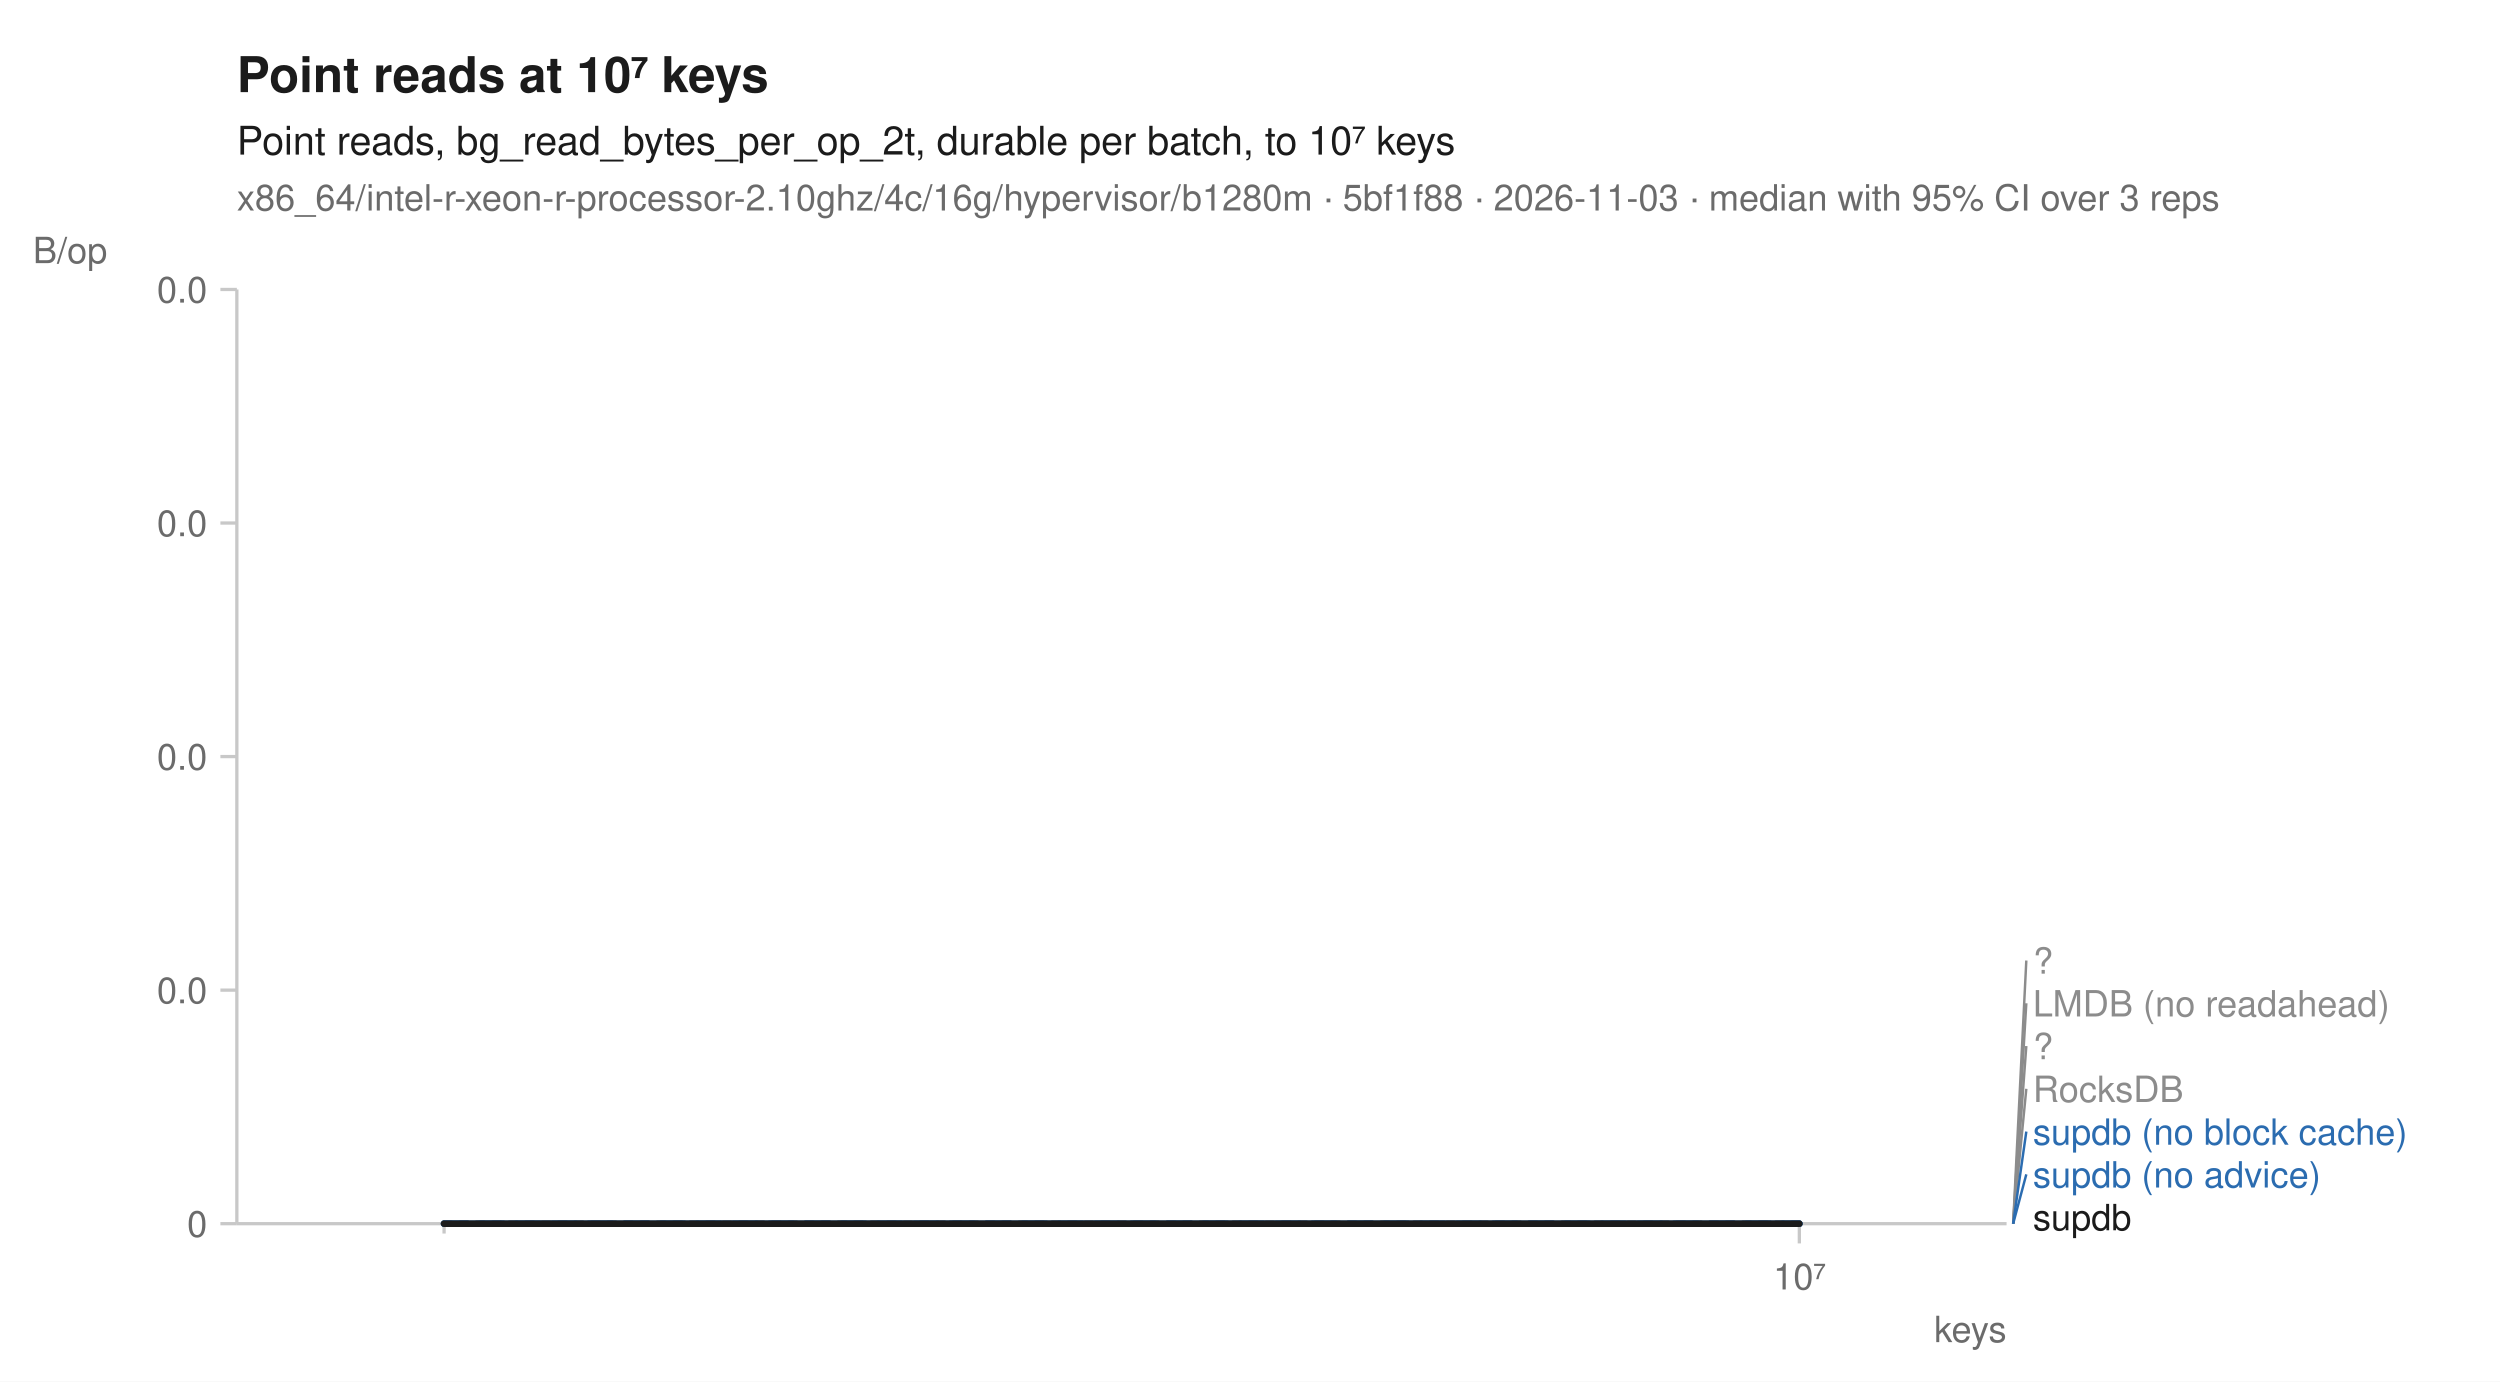
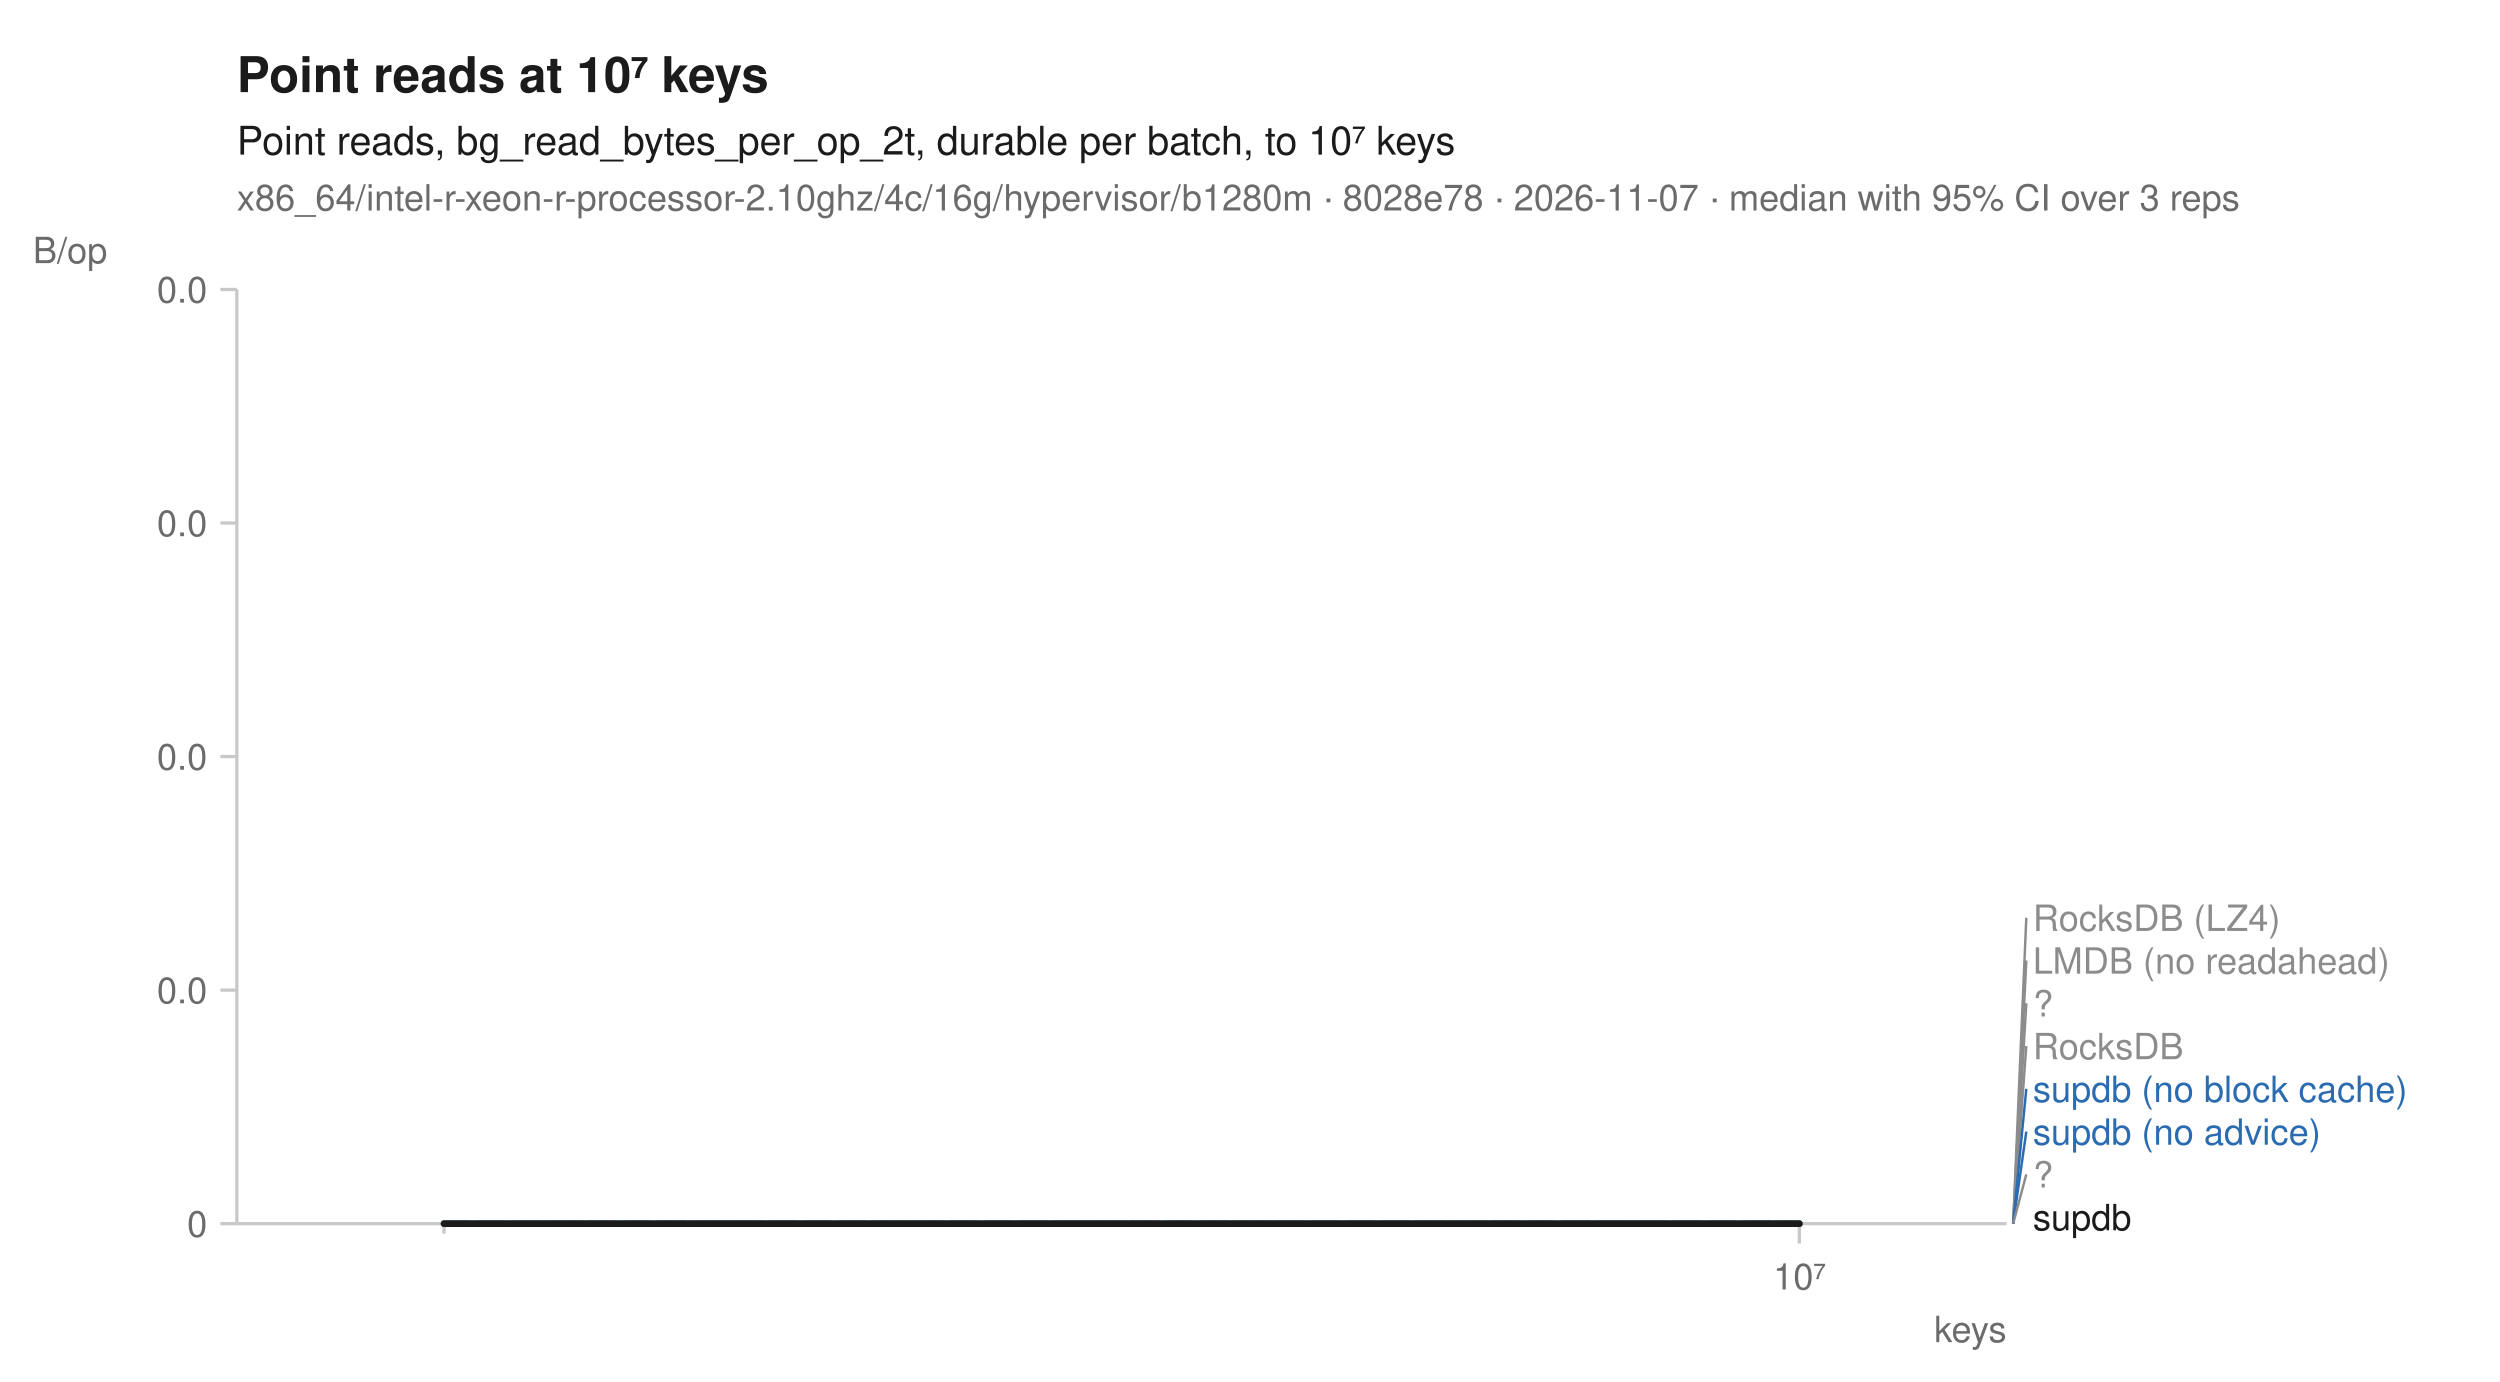
<svg xmlns="http://www.w3.org/2000/svg" width="760" height="420" viewBox="0 0 760 420" font-family="-apple-system, BlinkMacSystemFont, 'Segoe UI', Helvetica, Arial, sans-serif" fill="#1b1b1b">
  <rect width="760" height="420" fill="white" />
  <text x="72" y="28" font-size="15" font-weight="600">Point reads at 10⁷ keys</text>
  <text x="72" y="47" font-size="12">Point reads, bg_read_bytes_per_op_2t, durable per batch, to 10⁷ keys</text>
-   <text x="72" y="64" font-size="11" fill="#6b6b6b">x86_64/intel-r-xeon-r-processor-2.10ghz/4c/16g/hypervisor/b1280m · 5bf1f88 · 2026-11-03 · median with 95% CI over 3 reps</text>
+   <text x="72" y="64" font-size="11" fill="#6b6b6b">x86_64/intel-r-xeon-r-processor-2.10ghz/4c/16g/hypervisor/b1280m · 8028e78 · 2026-11-07 · median with 95% CI over 3 reps</text>
  <line x1="72" y1="372" x2="610" y2="372" stroke="#c8c8c8" stroke-width="1" />
  <line x1="72" y1="88" x2="72" y2="372" stroke="#c8c8c8" stroke-width="1" />
  <line x1="135.0" y1="372" x2="135.0" y2="375" stroke="#c8c8c8" stroke-width="1" />
  <line x1="547.0" y1="372" x2="547.0" y2="378" stroke="#c8c8c8" stroke-width="1" />
  <text x="547.0" y="392" font-size="11" text-anchor="middle" fill="#6b6b6b">10⁷</text>
  <text x="610" y="408" font-size="11" text-anchor="end" fill="#6b6b6b">keys</text>
  <line x1="67" y1="372.0" x2="72" y2="372.0" stroke="#c8c8c8" stroke-width="1" />
  <text x="63" y="376.0" font-size="11" text-anchor="end" fill="#6b6b6b">0</text>
  <line x1="67" y1="301.0" x2="72" y2="301.0" stroke="#c8c8c8" stroke-width="1" />
  <text x="63" y="305.0" font-size="11" text-anchor="end" fill="#6b6b6b">0.0</text>
  <line x1="67" y1="230.0" x2="72" y2="230.0" stroke="#c8c8c8" stroke-width="1" />
  <text x="63" y="234.0" font-size="11" text-anchor="end" fill="#6b6b6b">0.0</text>
  <line x1="67" y1="159.0" x2="72" y2="159.0" stroke="#c8c8c8" stroke-width="1" />
  <text x="63" y="163.0" font-size="11" text-anchor="end" fill="#6b6b6b">0.0</text>
  <line x1="67" y1="88.0" x2="72" y2="88.0" stroke="#c8c8c8" stroke-width="1" />
  <text x="63" y="92.0" font-size="11" text-anchor="end" fill="#6b6b6b">0.0</text>
  <text x="10" y="80" font-size="11" text-anchor="start" fill="#6b6b6b">B/op</text>
  <path d="M135.0,372.0 L547.0,372.0 L547.0,372.0 L135.0,372.0 Z" fill="#8c8c8c" fill-opacity="0.10" />
  <path d="M135.0,372.0 L547.0,372.0 L547.0,372.0 L135.0,372.0 Z" fill="#8c8c8c" fill-opacity="0.10" />
  <path d="M135.0,372.0 L547.0,372.0 L547.0,372.0 L135.0,372.0 Z" fill="#8c8c8c" fill-opacity="0.10" />
  <path d="M135.0,372.0 L547.0,372.0 L547.0,372.0 L135.0,372.0 Z" fill="#8c8c8c" fill-opacity="0.10" />
  <path d="M135.0,372.0 L547.0,372.0 L547.0,372.0 L135.0,372.0 Z" fill="#2b6cb0" fill-opacity="0.10" />
  <path d="M135.0,372.0 L547.0,372.0 L547.0,372.0 L135.0,372.0 Z" fill="#2b6cb0" fill-opacity="0.10" />
+   <path d="M135.0,372.0 L547.0,372.0 L547.0,372.0 L135.0,372.0 Z" fill="#8c8c8c" fill-opacity="0.10" />
  <path d="M135.0,372.0 L547.0,372.0 L547.0,372.0 L135.0,372.0 Z" fill="#1b1b1b" fill-opacity="0.10" />
-   <path d="M135.0,372.0 L547.0,372.0 " fill="none" stroke="#8c8c8c" stroke-width="2" stroke-linejoin="round" stroke-linecap="round" stroke-dasharray="2,3" />
+   <path d="M135.0,372.0 L547.0,372.0 " fill="none" stroke="#8c8c8c" stroke-width="1.6" stroke-linejoin="round" stroke-linecap="round" stroke-dasharray="1,3" />
  <path d="M135.0,372.0 L547.0,372.0 " fill="none" stroke="#8c8c8c" stroke-width="1.6" stroke-linejoin="round" stroke-linecap="round" stroke-dasharray="4,2" />
  <path d="M135.0,372.0 L547.0,372.0 " fill="none" stroke="#8c8c8c" stroke-width="2" stroke-linejoin="round" stroke-linecap="round" stroke-dasharray="2,3" />
  <path d="M135.0,372.0 L547.0,372.0 " fill="none" stroke="#8c8c8c" stroke-width="1.6" stroke-linejoin="round" stroke-linecap="round" stroke-dasharray="7,4" />
  <path d="M135.0,372.0 L547.0,372.0 " fill="none" stroke="#2b6cb0" stroke-width="2" stroke-linejoin="round" stroke-linecap="round" stroke-dasharray="7,4" />
  <path d="M135.0,372.0 L547.0,372.0 " fill="none" stroke="#2b6cb0" stroke-width="2" stroke-linejoin="round" stroke-linecap="round" />
+   <path d="M135.0,372.0 L547.0,372.0 " fill="none" stroke="#8c8c8c" stroke-width="2" stroke-linejoin="round" stroke-linecap="round" stroke-dasharray="2,3" />
  <path d="M135.0,372.0 L547.0,372.0 " fill="none" stroke="#1b1b1b" stroke-width="2" stroke-linejoin="round" stroke-linecap="round" />
+   <line x1="612.0" y1="372.0" x2="616.0" y2="279.0" stroke="#8c8c8c" stroke-width="0.75" />
+   <text x="618.0" y="283.0" font-size="11" fill="#8c8c8c">RocksDB (LZ4)</text>
  <line x1="612.0" y1="372.0" x2="616.0" y2="292.0" stroke="#8c8c8c" stroke-width="0.75" />
-   <text x="618.0" y="296.0" font-size="11" fill="#8c8c8c">?</text>
+   <text x="618.0" y="296.0" font-size="11" fill="#8c8c8c">LMDB (no readahead)</text>
  <line x1="612.0" y1="372.0" x2="616.0" y2="305.0" stroke="#8c8c8c" stroke-width="0.75" />
-   <text x="618.0" y="309.0" font-size="11" fill="#8c8c8c">LMDB (no readahead)</text>
+   <text x="618.0" y="309.0" font-size="11" fill="#8c8c8c">?</text>
  <line x1="612.0" y1="372.0" x2="616.0" y2="318.0" stroke="#8c8c8c" stroke-width="0.75" />
-   <text x="618.0" y="322.0" font-size="11" fill="#8c8c8c">?</text>
-   <line x1="612.0" y1="372.0" x2="616.0" y2="331.0" stroke="#8c8c8c" stroke-width="0.75" />
-   <text x="618.0" y="335.0" font-size="11" fill="#8c8c8c">RocksDB</text>
+   <text x="618.0" y="322.0" font-size="11" fill="#8c8c8c">RocksDB</text>
+   <line x1="612.0" y1="372.0" x2="616.0" y2="331.0" stroke="#2b6cb0" stroke-width="0.75" />
+   <text x="618.0" y="335.0" font-size="11" fill="#2b6cb0">supdb (no block cache)</text>
  <line x1="612.0" y1="372.0" x2="616.0" y2="344.0" stroke="#2b6cb0" stroke-width="0.75" />
-   <text x="618.0" y="348.0" font-size="11" fill="#2b6cb0">supdb (no block cache)</text>
-   <line x1="612.0" y1="372.0" x2="616.0" y2="357.0" stroke="#2b6cb0" stroke-width="0.75" />
-   <text x="618.0" y="361.0" font-size="11" fill="#2b6cb0">supdb (no advice)</text>
+   <text x="618.0" y="348.0" font-size="11" fill="#2b6cb0">supdb (no advice)</text>
+   <line x1="612.0" y1="372.0" x2="616.0" y2="357.0" stroke="#8c8c8c" stroke-width="0.75" />
+   <text x="618.0" y="361.0" font-size="11" fill="#8c8c8c">?</text>
  <text x="618.0" y="374.0" font-size="11" fill="#1b1b1b">supdb</text>
</svg>
